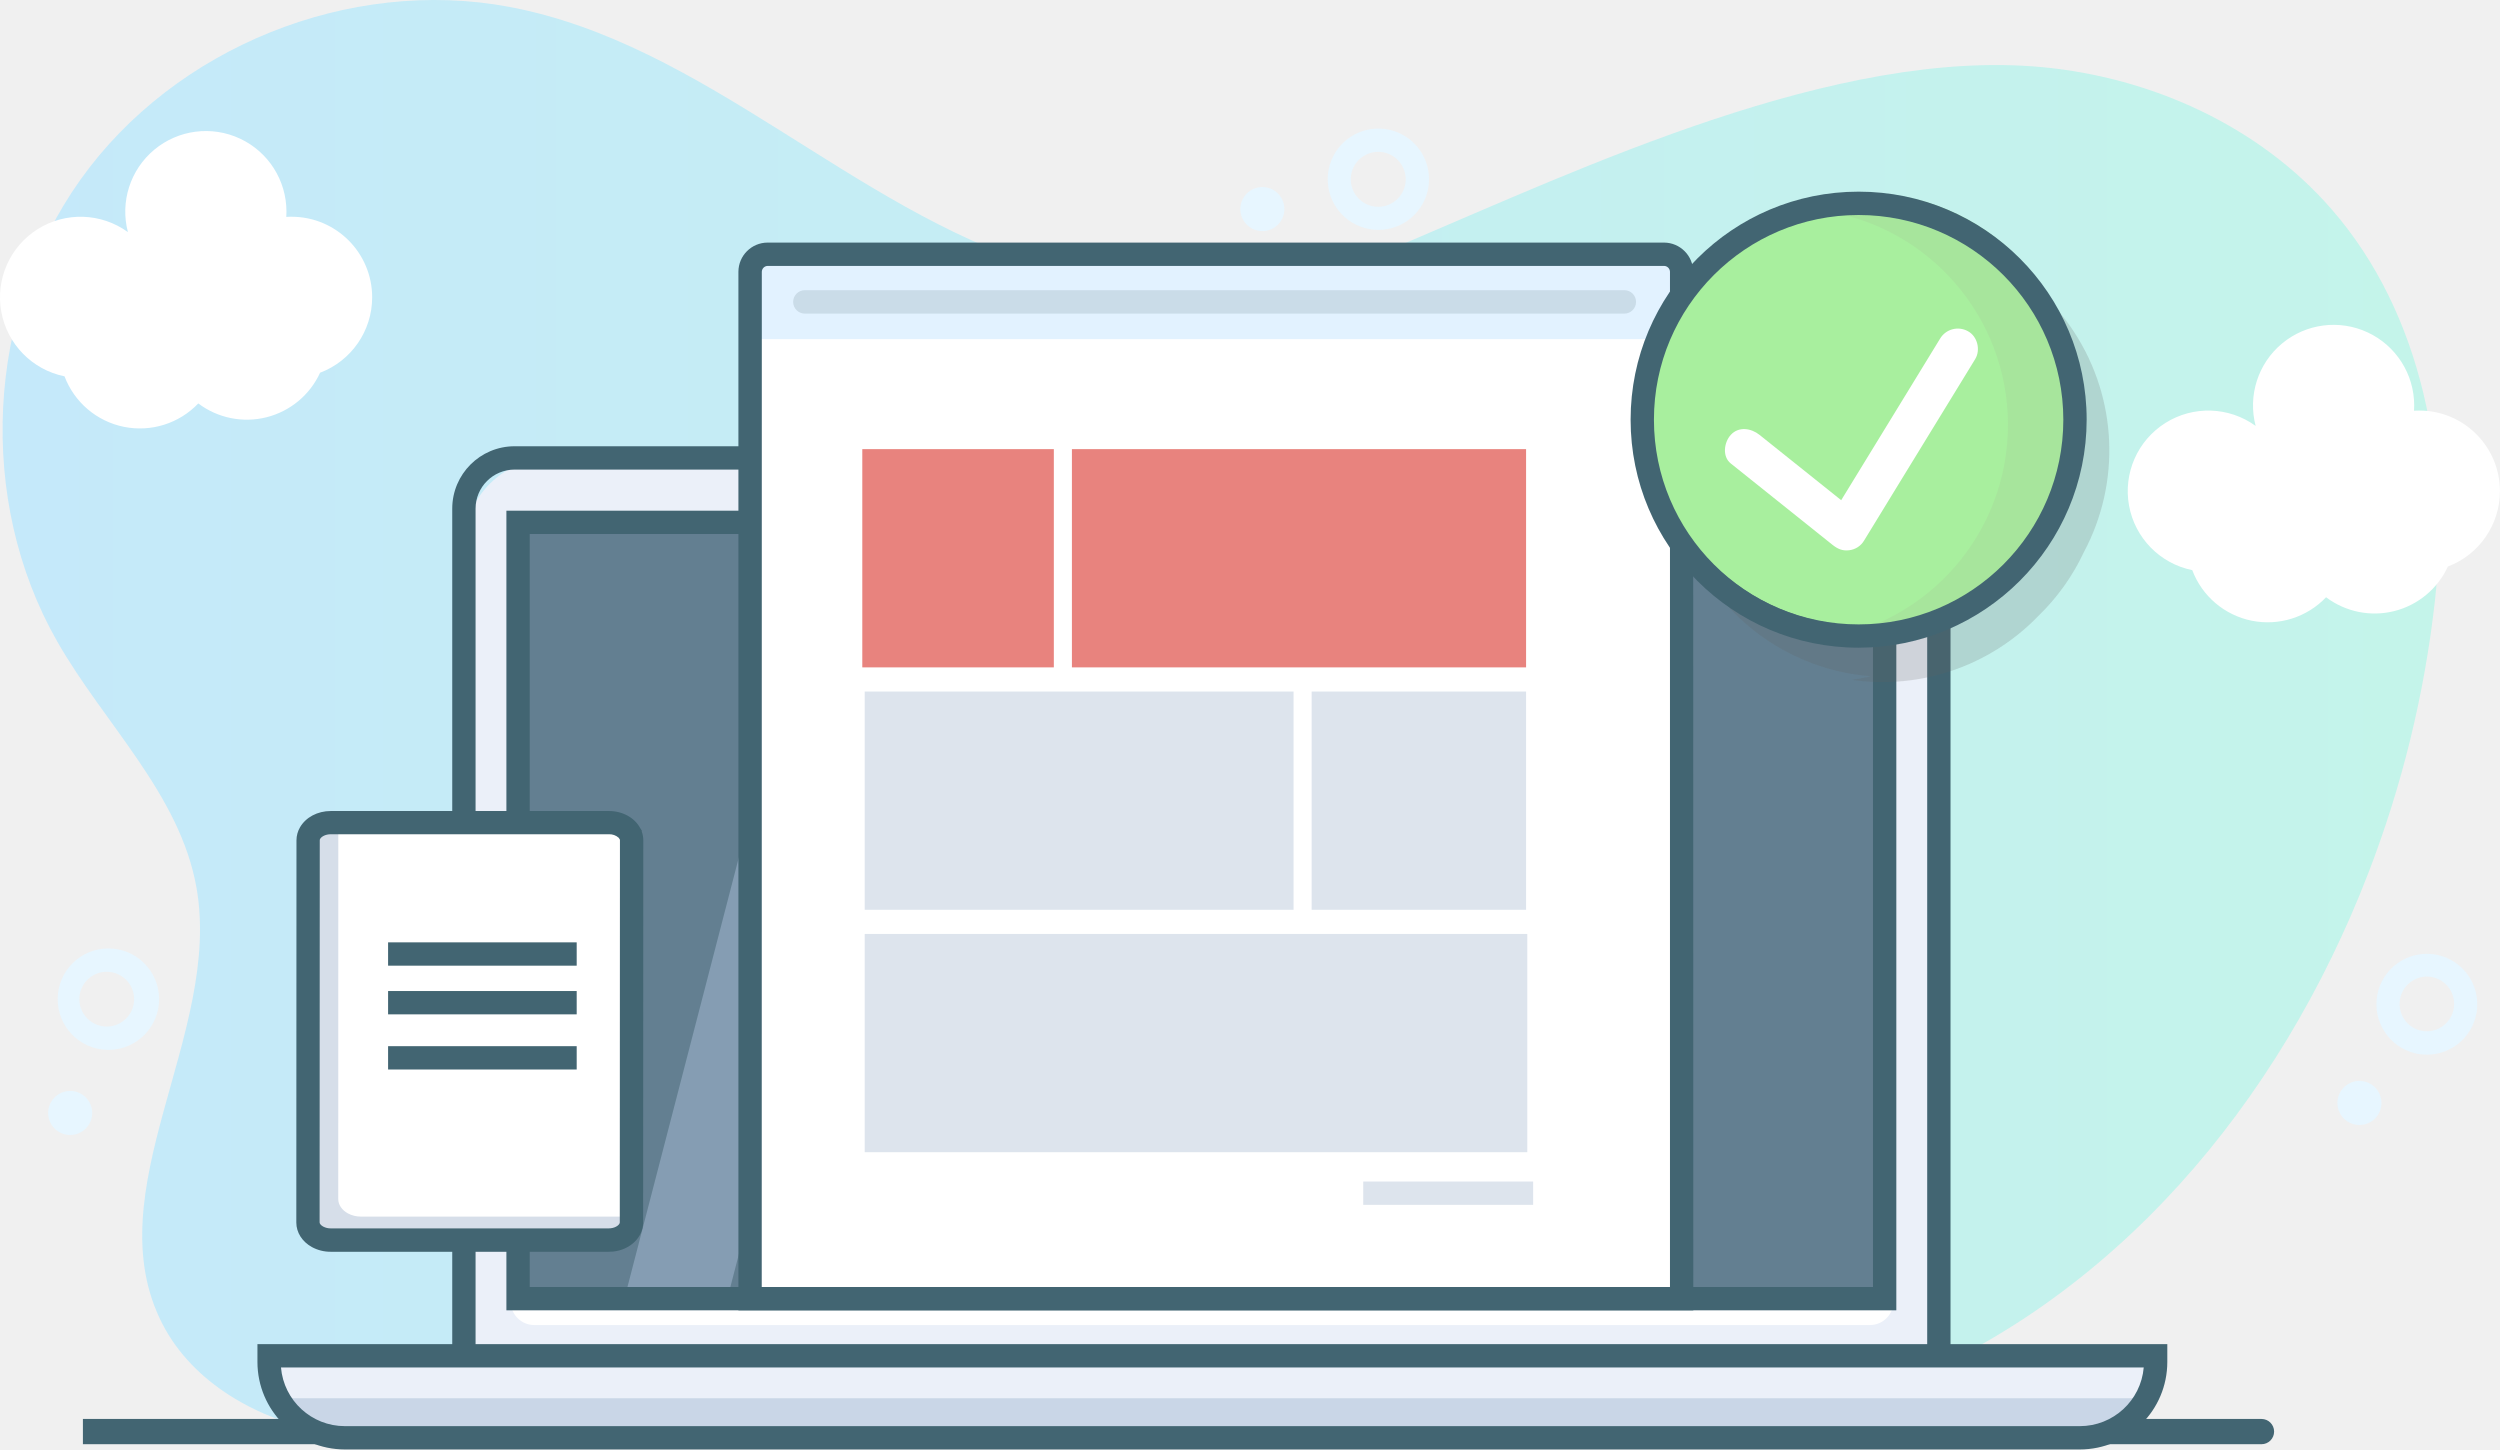
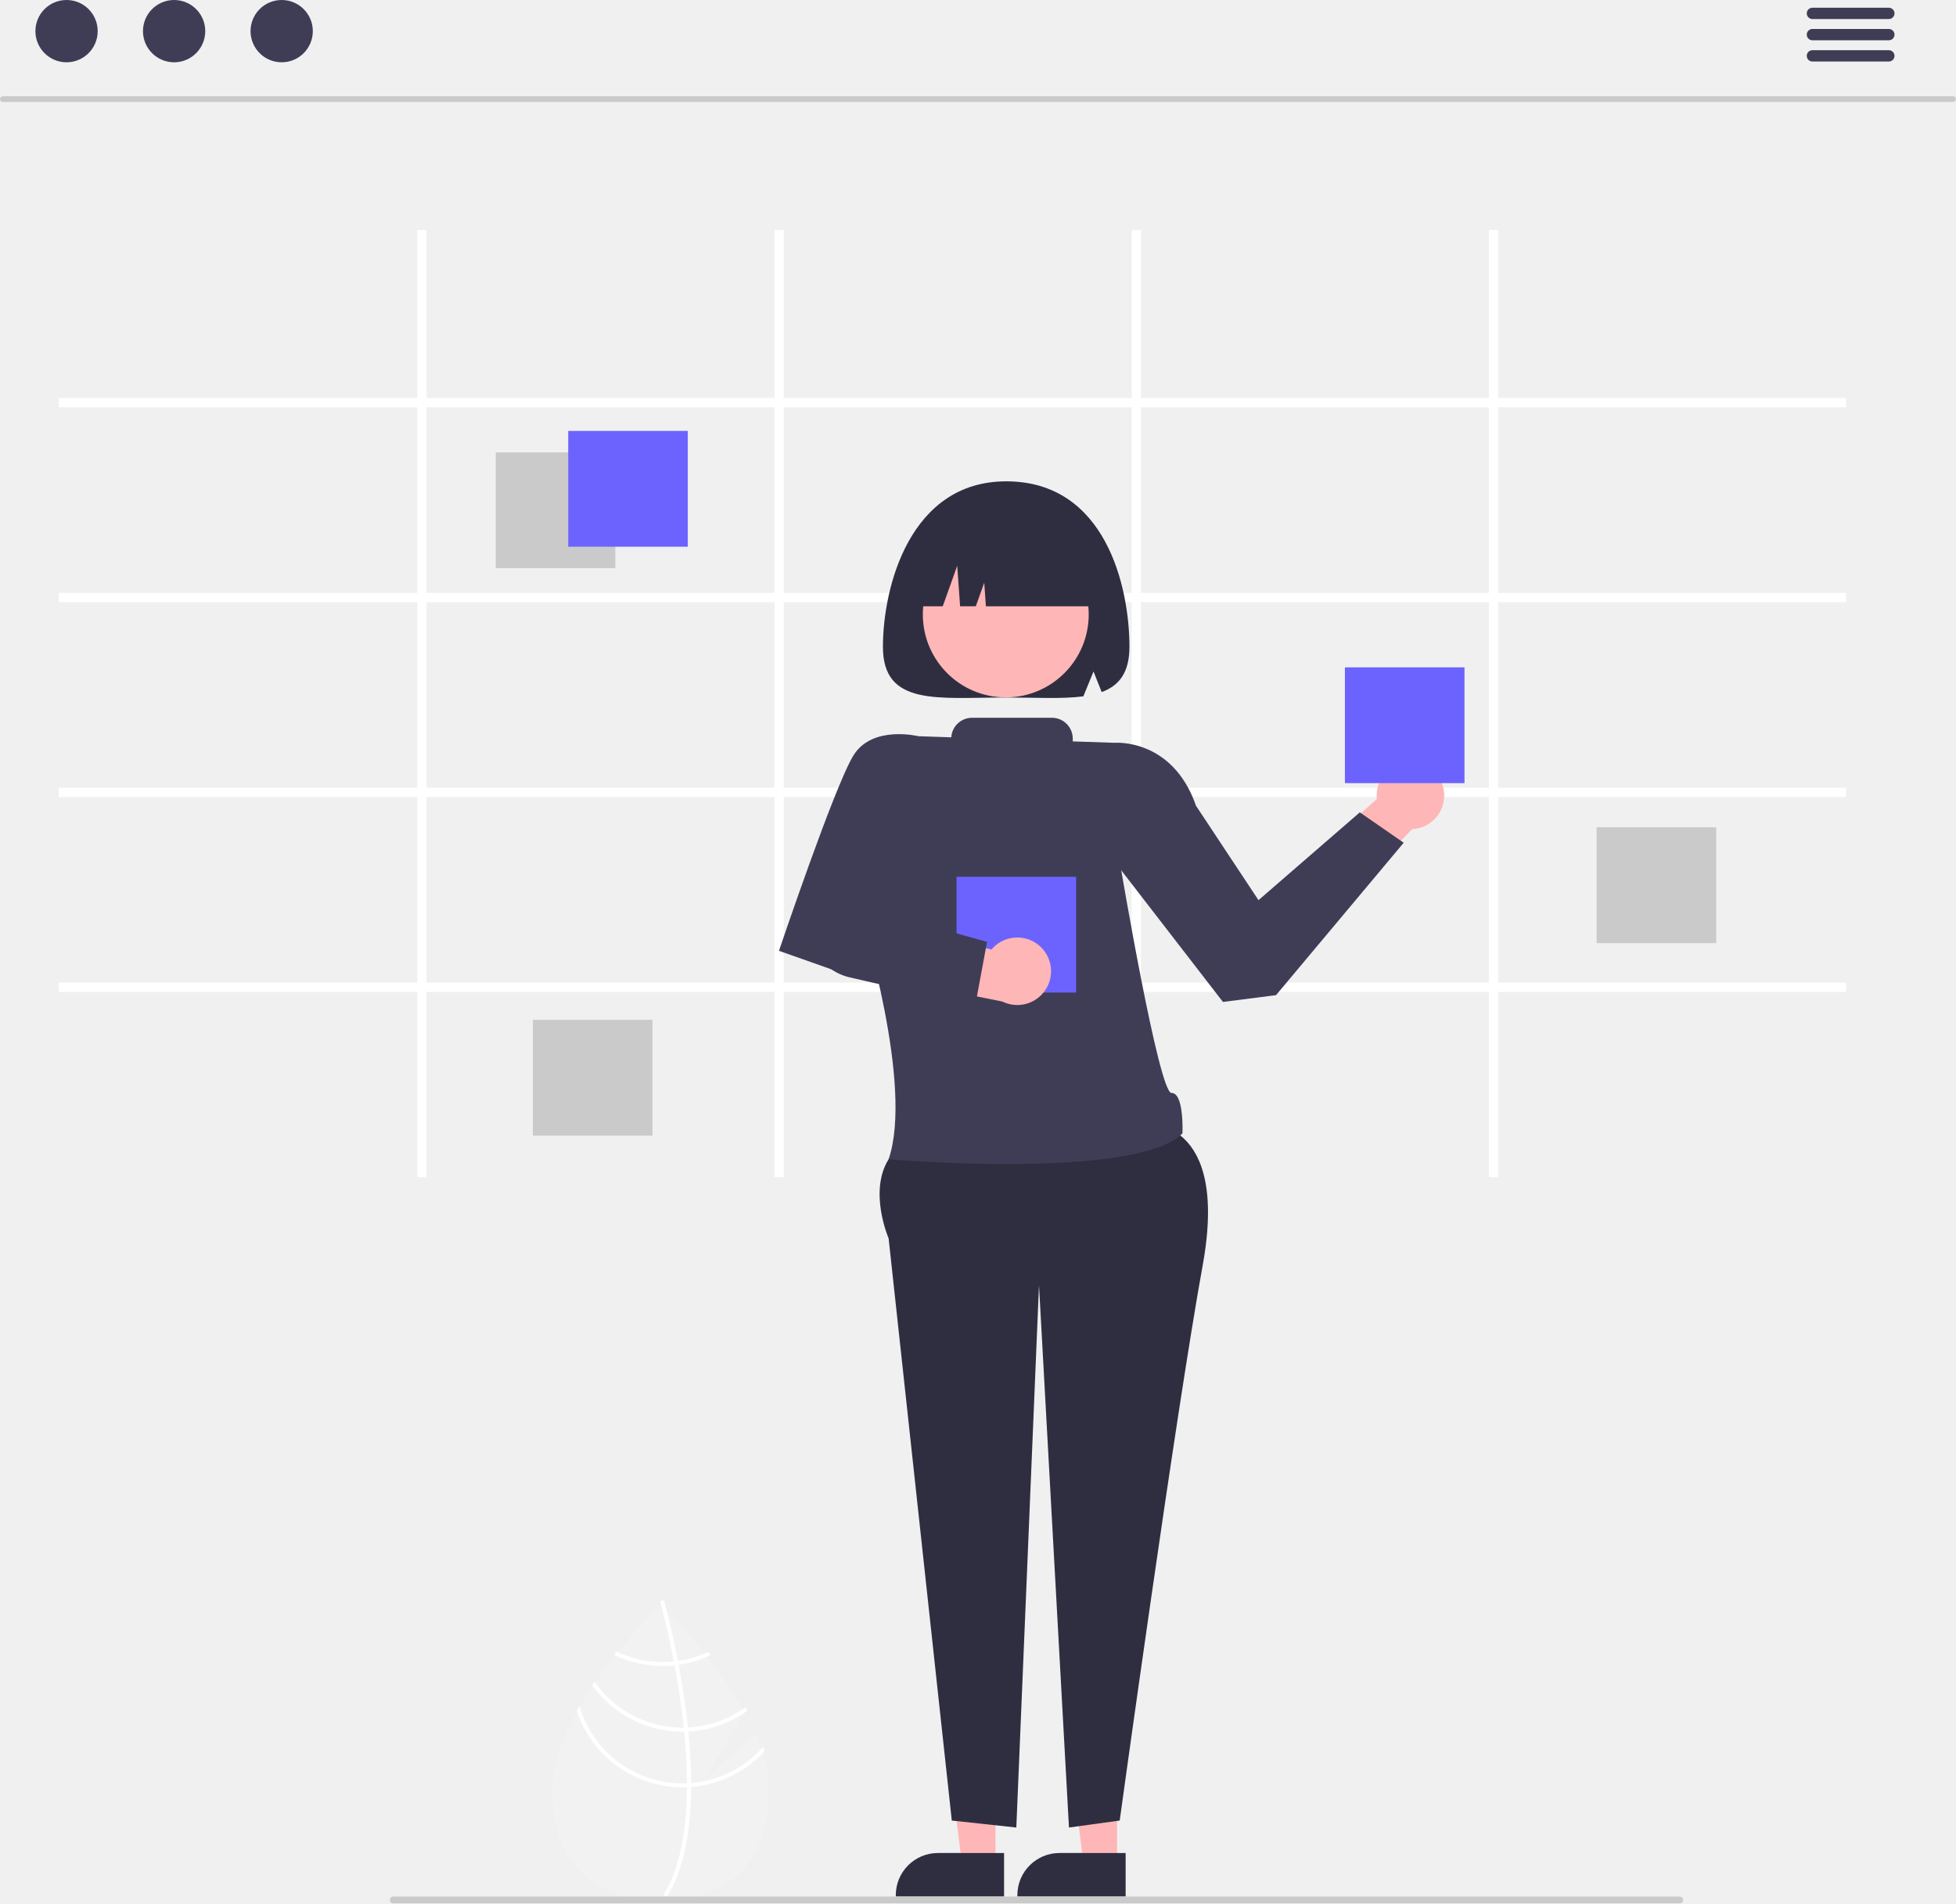
- <svg xmlns="http://www.w3.org/2000/svg" viewBox="0 0 1286.04 745.63">
-   <defs>
-     <style>.cls-1{fill:url(#linear-gradient);}.cls-2{fill:#e7f6ff;}.cls-3{fill:none;}.cls-4{fill:#426572;}.cls-5{fill:#fff;}.cls-6{fill:#ebf0f9;}.cls-7{fill:#637f91;}.cls-10,.cls-8{opacity:0.5;}.cls-10,.cls-9{fill:#a7bcd5;}.cls-11{fill:#e2f2ff;}.cls-12{fill:#cadce8;}.cls-13{fill:#e8837e;}.cls-14{fill:#dde4ed;}.cls-15{fill:#d6dee9;}.cls-16{fill:#606060;opacity:0.2;}.cls-17{fill:#a8ef9e;}.cls-18{fill:#a7e59c;}</style>
-     <linearGradient id="linear-gradient" x1="1.32" y1="371.19" x2="1254.6" y2="371.19" gradientUnits="userSpaceOnUse">
-       <stop offset="0" stop-color="#c5e9fa" />
-       <stop offset="1" stop-color="#c4f4ea" />
-     </linearGradient>
-   </defs>
-   <g id="Layer_2" data-name="Layer 2">
-     <g id="Layer_1-2" data-name="Layer 1">
-       <path class="cls-1" d="M1218.18,449.46c-45.45,117.68-130.9,220.78-249.59,266.09a431.14,431.14,0,0,1-47.21,14.95C836.7,752.09,744.06,744.58,666,705.24c-33.13-16.71-63.34-38.79-96.59-55.26S498.19,622.73,462,630.86c-31.16,7-57.45,27.06-83.92,44.93-62.4,42.13-137.43,75.47-211.32,61-34-6.65-67.48-25.07-83.27-55.86-34.9-68.07,30.92-149,17.59-224.28-8.53-48.18-47.49-84.26-71.71-126.78C-12.08,257.14-7.18,160.53,41.42,92.38S179.74-11.92,262,3.54C362.31,22.4,438.15,107.29,535.69,137.33c61,18.77,127.23,13.17,185.49-11.55,94.13-39.95,223.45-101.22,329.38-91.24,56.33,5.31,111.58,30.31,148.76,73,47,53.89,61.09,130.4,53.25,201.46A563.35,563.35,0,0,1,1218.18,449.46Z" />
-       <path class="cls-2" d="M1248.42,542.54a26.3,26.3,0,0,1-6.2-.75,25.94,25.94,0,1,1,6.2.75Zm0-40.18a14.09,14.09,0,0,0-3.32,27.77h0a14.08,14.08,0,1,0,3.32-27.77Z" />
-       <circle class="cls-2" cx="1213.76" cy="567.4" r="11.33" transform="translate(376.29 1613.25) rotate(-76.37)" />
-       <path class="cls-2" d="M55.19,540.07a26.09,26.09,0,1,1,1.14,0Zm0-40.17H54.6a14.09,14.09,0,1,0,.61,0Z" />
-       <circle class="cls-2" cx="36.08" cy="572.54" r="11.33" transform="translate(-24.62 2.08) rotate(-2.47)" />
-       <path class="cls-2" d="M709.08,118.26A26.06,26.06,0,1,1,724,113.55,26.07,26.07,0,0,1,709.08,118.26ZM709,78.1a14.14,14.14,0,1,0,2.47.22A14.17,14.17,0,0,0,709,78.1Z" />
-       <circle class="cls-2" cx="649.4" cy="107.59" r="11.33" transform="translate(55.91 392.32) rotate(-35.04)" />
-       <rect class="cls-3" x="713.36" y="105.14" width="44.48" height="44.48" />
-       <rect class="cls-3" x="713.36" y="105.14" width="44.48" height="44.48" />
-       <path class="cls-4" d="M839.66,724.13" />
-       <path class="cls-5" d="M1286,252.66a41.46,41.46,0,0,0-41.46-41.46c-.92,0-1.83,0-2.73.09.06-.9.09-1.81.09-2.73a41.46,41.46,0,1,0-81.56,10.54,41.46,41.46,0,1,0-32.61,74.19,41.46,41.46,0,0,0,68.84,13.94,41.46,41.46,0,0,0,62.66-15.8A41.47,41.47,0,0,0,1286,252.66Z" />
-       <path class="cls-5" d="M191.45,153A41.46,41.46,0,0,0,150,111.5c-.92,0-1.83,0-2.73.09.06-.9.09-1.81.09-2.73A41.46,41.46,0,1,0,65.8,119.4a41.46,41.46,0,1,0-32.61,74.19A41.46,41.46,0,0,0,102,207.53a41.46,41.46,0,0,0,62.66-15.8A41.47,41.47,0,0,0,191.45,153Z" />
-       <path class="cls-4" d="M954.18,742.93H357.68v-13h596.5a6.5,6.5,0,1,1,0,13Z" />
-       <path class="cls-4" d="M331,742.93H294.53a6.5,6.5,0,0,1,0-13H331a6.5,6.5,0,1,1,0,13Z" />
-       <path class="cls-4" d="M270.86,742.93H259.24a6.5,6.5,0,0,1,0-13h11.62a6.5,6.5,0,0,1,0,13Z" />
-       <path class="cls-4" d="M1163.34,742.93H980v-13h183.34a6.5,6.5,0,0,1,0,13Z" />
-       <path class="cls-4" d="M226,742.93H42.65v-13H226a6.5,6.5,0,1,1,0,13Z" />
-       <path class="cls-6" d="M284.1,235.56H951.92A45.46,45.46,0,0,1,997.38,281V713.26a0,0,0,0,1,0,0H238.64a0,0,0,0,1,0,0V281A45.46,45.46,0,0,1,284.1,235.56Z" />
-       <rect class="cls-7" x="268.02" y="268.71" width="702.99" height="401.6" />
-       <path class="cls-5" d="M262.75,669.56H974a0,0,0,0,1,0,0v0A12.06,12.06,0,0,1,962,681.62H274.8a12.06,12.06,0,0,1-12.06-12.06v0a0,0,0,0,1,0,0Z" />
-       <g class="cls-8">
-         <polygon class="cls-9" points="478.09 267.21 372.98 672.57 320.05 672.57 425.16 267.21 478.09 267.21" />
-         <polygon class="cls-9" points="613 267.21 507.9 672.57 396.9 672.57 502.01 267.21 613 267.21" />
-       </g>
-       <path class="cls-4" d="M1003.38,719.26H232.64V261.62a32.1,32.1,0,0,1,32.06-32.06H971.32a32.1,32.1,0,0,1,32.06,32.06Zm-758.74-12H991.38V261.62a20.08,20.08,0,0,0-20.06-20.06H264.7a20.08,20.08,0,0,0-20.06,20.06Z" />
-       <path class="cls-6" d="M142.95,698.95h970.47a0,0,0,0,1,0,0v3.19a39,39,0,0,1-39,39H181.95a39,39,0,0,1-39-39v-3.19A0,0,0,0,1,142.95,698.95Z" />
-       <path class="cls-10" d="M1108.45,719.29A29.39,29.39,0,0,1,1081,738.13H169.32a29.39,29.39,0,0,1-27.43-18.84Z" />
-       <path class="cls-4" d="M1069.89,745.63H177.43a45.05,45.05,0,0,1-45-45v-9.19h982.47v9.19A45.05,45.05,0,0,1,1069.89,745.63ZM144.54,703.44a33,33,0,0,0,32.88,30.19h892.47a33,33,0,0,0,32.88-30.19Z" />
-       <path class="cls-4" d="M975.5,674.05h-715V262.71h715Zm-703-12h691V274.71h-691Z" />
-       <path class="cls-4" d="M755.5,570.72" />
-       <path class="cls-5" d="M863.55,139.79V668.05H384.34V139.79a9.07,9.07,0,0,1,9-9H854.51a8.88,8.88,0,0,1,1.62.15A9.07,9.07,0,0,1,863.55,139.79Z" />
-       <polygon class="cls-11" points="391.88 174.45 865.06 174.45 865.06 142.67 856.01 130.75 441.61 130.75 400.92 130.75 385.85 142.67 385.85 174.45 391.88 174.45" />
-       <path class="cls-4" d="M871.06,674.05H379.85V139.79a15.06,15.06,0,0,1,15-15H856a15.06,15.06,0,0,1,15,15Zm-479.21-12H859.06V139.79a3.08,3.08,0,0,0-3-3H394.89a3.08,3.08,0,0,0-3,3Z" />
-       <rect class="cls-12" x="408.01" y="149.27" width="433.6" height="12.06" rx="6.03" ry="6.03" />
-       <rect class="cls-13" x="443.58" y="231.04" width="98.53" height="112.27" />
-       <rect class="cls-13" x="551.41" y="231.04" width="233.63" height="112.27" />
-       <rect class="cls-14" x="674.73" y="355.74" width="110.31" height="112.27" />
-       <rect class="cls-14" x="444.82" y="355.74" width="220.61" height="112.27" />
-       <rect class="cls-14" x="444.82" y="480.44" width="340.84" height="112.27" />
-       <rect class="cls-14" x="701.27" y="607.8" width="87.4" height="12" />
-       <path class="cls-5" d="M311.22,639.44l-143.06,0a14,14,0,0,1-6.75-1.68c-3-1.64-4.92-4.33-4.92-7.36l.08-196.66a7.24,7.24,0,0,1,1-3.66c1.82-3.16,5.93-5.38,10.67-5.38l143.06,0c5,0,9.21,2.42,10.89,5.8v0a7.18,7.18,0,0,1,.78,3.23L322.9,630.4c0,4.54-4.39,8.33-10.06,8.95A14.3,14.3,0,0,1,311.22,639.44Z" />
-       <path class="cls-15" d="M315.11,637.93,172,637.9a14,14,0,0,1-6.75-1.68c-3-1.64-4.92-4.33-4.92-7.36l.08-196.66a7.24,7.24,0,0,1,1-3.66c1.82-3.16,5.93-5.38,10.67-5.38h1.95L174,616.8c0,3,1.94,5.72,4.92,7.36a14,14,0,0,0,6.75,1.68l141.12,0v3c0,4.54-4.39,8.33-10.06,8.95A14.31,14.31,0,0,1,315.11,637.93Z" />
-       <path class="cls-4" d="M313.16,643.93l-143.07,0a20,20,0,0,1-9.66-2.43c-5-2.77-8-7.49-8-12.61l.08-196.66a13.32,13.32,0,0,1,1.83-6.67c3-5.15,9-8.36,15.85-8.36h0l143.06,0c7,0,13.25,3.45,16.09,8.81l.8,1.23v.56a13,13,0,0,1,.78,4.45l-.08,196.66c0,7.54-6.63,14-15.41,14.91A20.22,20.22,0,0,1,313.16,643.93Zm-143-214.78c-2.69,0-4.79,1.19-5.46,2.37a1.28,1.28,0,0,0-.21.67l-.08,196.66c0,.66.73,1.5,1.82,2.11a8.1,8.1,0,0,0,3.86.94l143.06,0a8.07,8.07,0,0,0,.94-.05c3-.32,4.74-2,4.74-3l.08-196.66a1.05,1.05,0,0,0-.06-.35l-.56-.86a7.13,7.13,0,0,0-5.06-1.83l-143.06,0Z" />
-       <rect class="cls-4" x="199.64" y="509.8" width="97.02" height="12" />
-       <rect class="cls-4" x="199.64" y="484.76" width="97.02" height="12" />
-       <rect class="cls-4" x="199.64" y="538.17" width="97.02" height="12" />
-       <path class="cls-16" d="M1072,284a111.31,111.31,0,1,0-199.1-99.42,111.33,111.33,0,0,0,89.46,163.31q-4.82,1.14-9.79,1.85a111.31,111.31,0,0,0,95.87-32.76A111.57,111.57,0,0,0,1072,284Z" />
-       <circle class="cls-17" cx="958.76" cy="210.6" r="111.3" />
-       <path class="cls-18" d="M1064.75,218.55A111.31,111.31,0,0,1,937.56,328.7a111.3,111.3,0,0,0,0-220.31,111.31,111.31,0,0,1,127.2,110.16Z" />
-       <path class="cls-4" d="M956.11,333.19a117.3,117.3,0,1,1,117.3-117.3A117.43,117.43,0,0,1,956.11,333.19Zm0-222.59a105.3,105.3,0,1,0,105.3,105.3A105.41,105.41,0,0,0,956.11,110.6Z" />
-       <path class="cls-5" d="M1012.33,170.38a10.64,10.64,0,0,0-14.27,3.74l-19.27,31.5L948,255.9l-.86,1.41-35.55-28.44-6.48-5.18c-4.25-3.4-10.66-4.47-14.75,0-3.48,3.79-4.55,11.11,0,14.75L936.07,275l6.48,5.18c2.69,2.16,5.25,3.34,8.76,2.87a10.3,10.3,0,0,0,7.62-5l19.27-31.5L1009,196.28l7.11-11.62C1018.92,180,1017.24,173,1012.33,170.38Z" />
-     </g>
-   </g>
+ <svg xmlns="http://www.w3.org/2000/svg" data-name="Layer 1" width="579.232" height="563.506" viewBox="0 0 579.232 563.506">
+   <path d="M534.026,681.496l-15.084,13.887,11.988-20.114c-9.444-17.127-24.891-31.929-24.891-31.929s-32.046,30.702-32.046,54.837,14.347,32.561,32.046,32.561c17.698,0,32.046-8.427,32.046-32.561C538.085,692.804,536.495,687.107,534.026,681.496Z" transform="translate(-310.3839 -168.2471)" fill="#f2f2f2" />
+   <path d="M515.063,696.134v1.19c-.071,13.828-2.403,24.617-6.979,32.214-.065.112-.135.218-.2.33l-.512-.312-.489-.306c5.076-8.204,6.873-19.799,6.937-31.86.006-.389.012-.783.006-1.178-.018-5.106-.33-10.271-.83-15.288-.035-.389-.077-.783-.118-1.178-.695-6.619-1.696-12.944-2.721-18.439-.071-.389-.147-.777-.224-1.16-1.773-9.293-3.581-16.024-3.993-17.514-.047-.183-.077-.283-.082-.306l.559-.159.006-.006.565-.159c.006.024.106.359.271.984.63,2.332,2.267,8.663,3.875,17.014.071.377.147.766.218,1.154.836,4.458,1.655,9.44,2.303,14.67q.247,1.97.442,3.887c.047.395.088.789.124,1.178Q515.034,689.023,515.063,696.134Z" transform="translate(-310.3839 -168.2471)" fill="#fff" />
+   <path d="M511.135,659.998c-.395.053-.795.106-1.201.147a32.49,32.49,0,0,1-3.321.171,31.603,31.603,0,0,1-13.663-3.086c-.247.312-.495.624-.748.942a32.774,32.774,0,0,0,14.411,3.321,33.616,33.616,0,0,0,3.545-.188c.4-.041.801-.094,1.195-.153a32.497,32.497,0,0,0,9.393-2.844q-.38-.486-.742-.954A31.495,31.495,0,0,1,511.135,659.998Z" transform="translate(-310.3839 -168.2471)" fill="#fff" />
+   <path d="M514.097,679.709q-.61.035-1.219.035c-.124.006-.253.006-.377.006A31.771,31.771,0,0,1,486.424,666.129c-.236.347-.471.695-.701,1.048a32.951,32.951,0,0,0,26.778,13.751c.165,0,.33,0,.495-.006.412-.006.819-.018,1.225-.035a32.776,32.776,0,0,0,17.461-6.125c-.188-.347-.377-.695-.571-1.042A31.553,31.553,0,0,1,514.097,679.709Z" transform="translate(-310.3839 -168.2471)" fill="#fff" />
+   <path d="M515.063,696.134c-.412.035-.824.059-1.237.077-.442.018-.883.029-1.325.029a31.857,31.857,0,0,1-30.541-22.921c-.265.477-.53.948-.783,1.425a33.024,33.024,0,0,0,31.324,22.673c.442,0,.883-.006,1.319-.029.418-.012.83-.035,1.243-.065a32.927,32.927,0,0,0,21.731-10.606c-.124-.436-.265-.866-.406-1.301A31.754,31.754,0,0,1,515.063,696.134Z" transform="translate(-310.3839 -168.2471)" fill="#fff" />
+   <path d="M888.778,198.424H311.222a.838.838,0,0,1,0-1.677H888.778a.838.838,0,0,1,0,1.677Z" transform="translate(-310.3839 -168.2471)" fill="#cacaca" />
+   <circle cx="19.706" cy="9.221" r="9.221" fill="#3f3d56" />
+   <circle cx="51.559" cy="9.221" r="9.221" fill="#3f3d56" />
+   <circle cx="83.413" cy="9.221" r="9.221" fill="#3f3d56" />
+   <path d="M869.693,173.887H847.06a1.677,1.677,0,0,1,0-3.353H869.693a1.677,1.677,0,1,1,0,3.353Z" transform="translate(-310.3839 -168.2471)" fill="#3f3d56" />
+   <path d="M869.693,180.174H847.06a1.677,1.677,0,0,1,0-3.353H869.693a1.677,1.677,0,1,1,0,3.353Z" transform="translate(-310.3839 -168.2471)" fill="#3f3d56" />
+   <path d="M869.693,186.461H847.06a1.677,1.677,0,0,1,0-3.353H869.693a1.677,1.677,0,1,1,0,3.353Z" transform="translate(-310.3839 -168.2471)" fill="#3f3d56" />
+   <rect x="17.399" y="68.086" width="529.28" height="280.42" fill="#f0f0f0" />
+   <path d="M857.063,288.823v-2.75H754.033v-49.74h-2.75v49.74H648.253v-49.74h-2.75v49.74H542.473v-49.74h-2.75v49.74H436.693v-49.74h-2.75v49.74H327.783v2.75H433.943v54.95H327.783v2.75H433.943v54.95H327.783v2.75H433.943v54.94H327.783v2.75H433.943v54.84h2.75v-54.84H539.723v54.84h2.75v-54.84H645.503v54.84h2.75v-54.84H751.283v54.84h2.75v-54.84H857.063v-2.75H754.033v-54.94H857.063v-2.75H754.033V346.523H857.063v-2.75H754.033v-54.95Zm-317.34,170.34H436.693v-54.94H539.723Zm0-57.69H436.693V346.523H539.723Zm0-57.7H436.693v-54.95H539.723Zm105.78,115.39H542.473v-54.94H645.503Zm0-57.69H542.473V346.523H645.503Zm0-57.7H542.473v-54.95H645.503Zm105.78,115.39H648.253v-54.94H751.283Zm0-57.69H648.253V346.523H751.283Zm0-57.7H648.253v-54.95H751.283Z" transform="translate(-310.3839 -168.2471)" fill="#fff" />
+   <rect x="146.805" y="133.939" width="35.409" height="34.28" fill="#cacaca" />
+   <rect x="472.805" y="244.939" width="35.409" height="34.28" fill="#cacaca" />
+   <rect x="157.805" y="301.939" width="35.409" height="34.28" fill="#cacaca" />
+   <rect x="168.27" y="127.579" width="35.409" height="34.28" fill="#6c63ff" />
+   <polygon points="370.13 270.076 412.149 232.639 424.545 238.781 374.149 291.639 370.13 270.076" fill="#ffb6b6" />
+   <circle cx="417.679" cy="235.506" r="10" fill="#ffb6b6" />
+   <polygon points="330.799 551.856 320.856 551.856 316.126 513.506 330.8 513.507 330.799 551.856" fill="#ffb6b6" />
+   <path d="M643.718,729.741l-32.059-.001v-.405a12.479,12.479,0,0,1,12.478-12.478h.001l19.58.001Z" transform="translate(-310.3839 -168.2471)" fill="#2f2e41" />
+   <polygon points="294.799 551.856 284.856 551.856 280.126 513.506 294.8 513.507 294.799 551.856" fill="#ffb6b6" />
+   <path d="M607.718,729.741l-32.059-.001v-.405a12.479,12.479,0,0,1,12.478-12.478h.001l19.58.001Z" transform="translate(-310.3839 -168.2471)" fill="#2f2e41" />
+   <path d="M649.533,500.886s25-2,17,42-24.571,164.361-24.571,164.361l-15.024,2.065L618.063,548.753l-6.715,160.56-19.107-2.065-18.708-172.361s-6.007-13.858-.003-23.429S649.533,500.886,649.533,500.886Z" transform="translate(-310.3839 -168.2471)" fill="#2f2e41" />
+   <path d="M633.533,391.886l6.941-3.719s17.101-1.459,24.08,18.63L683.063,434.753l30-26,13,9-37.809,45.125-15.721,2.009-34-44Z" transform="translate(-310.3839 -168.2471)" fill="#3f3d56" />
+   <path d="M608.346,310.753c-28.518,0-36.5,31.327-36.5,49,0,17.673,16.342,15,36.5,15,8.652,0,16.597.488,22.852-.347l3.009-7.347,2.421,6.088c5.135-1.887,8.218-5.721,8.218-13.394C644.846,342.08,637.846,310.753,608.346,310.753Z" transform="translate(-310.3839 -168.2471)" fill="#2f2e41" />
+   <circle cx="297.841" cy="181.915" r="24.561" fill="#ffb6b6" />
+   <path d="M579.846,347.753v0h9.714l4.286-12,.857,12h4.643l2.5-7,.5,7h34.5v0a26,26,0,0,0-26-26h-5A26,26,0,0,0,579.846,347.753Z" transform="translate(-310.3839 -168.2471)" fill="#2f2e41" />
+   <rect x="398.27" y="197.579" width="35.409" height="34.28" fill="#6c63ff" />
+   <path d="M657.304,491.838c-3.771.049-15.13-67.35-15.13-67.35l-1.7-36.32-12.411-.417V386.934a6.181,6.181,0,0,0-6.181-6.181h-23.638a6.176,6.176,0,0,0-6.161,5.788l-9.733-.327-16.856,53.554s15.532,49.76,8.036,71.689c0,0,73.038,6.272,87.021-7.649C660.55,503.808,661.075,491.789,657.304,491.838Z" transform="translate(-310.3839 -168.2471)" fill="#3f3d56" />
+   <path d="M586.533,392.886,582.35,386.214s-13.61-3.365-19.214,5.654S541.063,449.753,541.063,449.753l17,6,19.291-27.046Z" transform="translate(-310.3839 -168.2471)" fill="#3f3d56" />
+   <rect x="283.27" y="259.579" width="35.409" height="34.28" fill="#6c63ff" />
+   <path d="M566.487,440.216,554.168,438.913l0,0a12.085,12.085,0,0,0,8.577,16.981l48.743,9.728-5.084-15.659Z" transform="translate(-310.3839 -168.2471)" fill="#ffb6b6" />
+   <circle cx="301.251" cy="287.555" r="10" fill="#ffb6b6" />
+   <path d="M599.152,466.106l-37.135-8.485a16.043,16.043,0,0,1-11.632-10.641l-1.501-4.628,9.637-7.584,44.153,12.341Z" transform="translate(-310.3839 -168.2471)" fill="#3f3d56" />
+   <path d="M807.823,731.753h-381a1,1,0,1,1,0-2h381a1,1,0,0,1,0,2Z" transform="translate(-310.3839 -168.2471)" fill="#cacaca" />
</svg>
